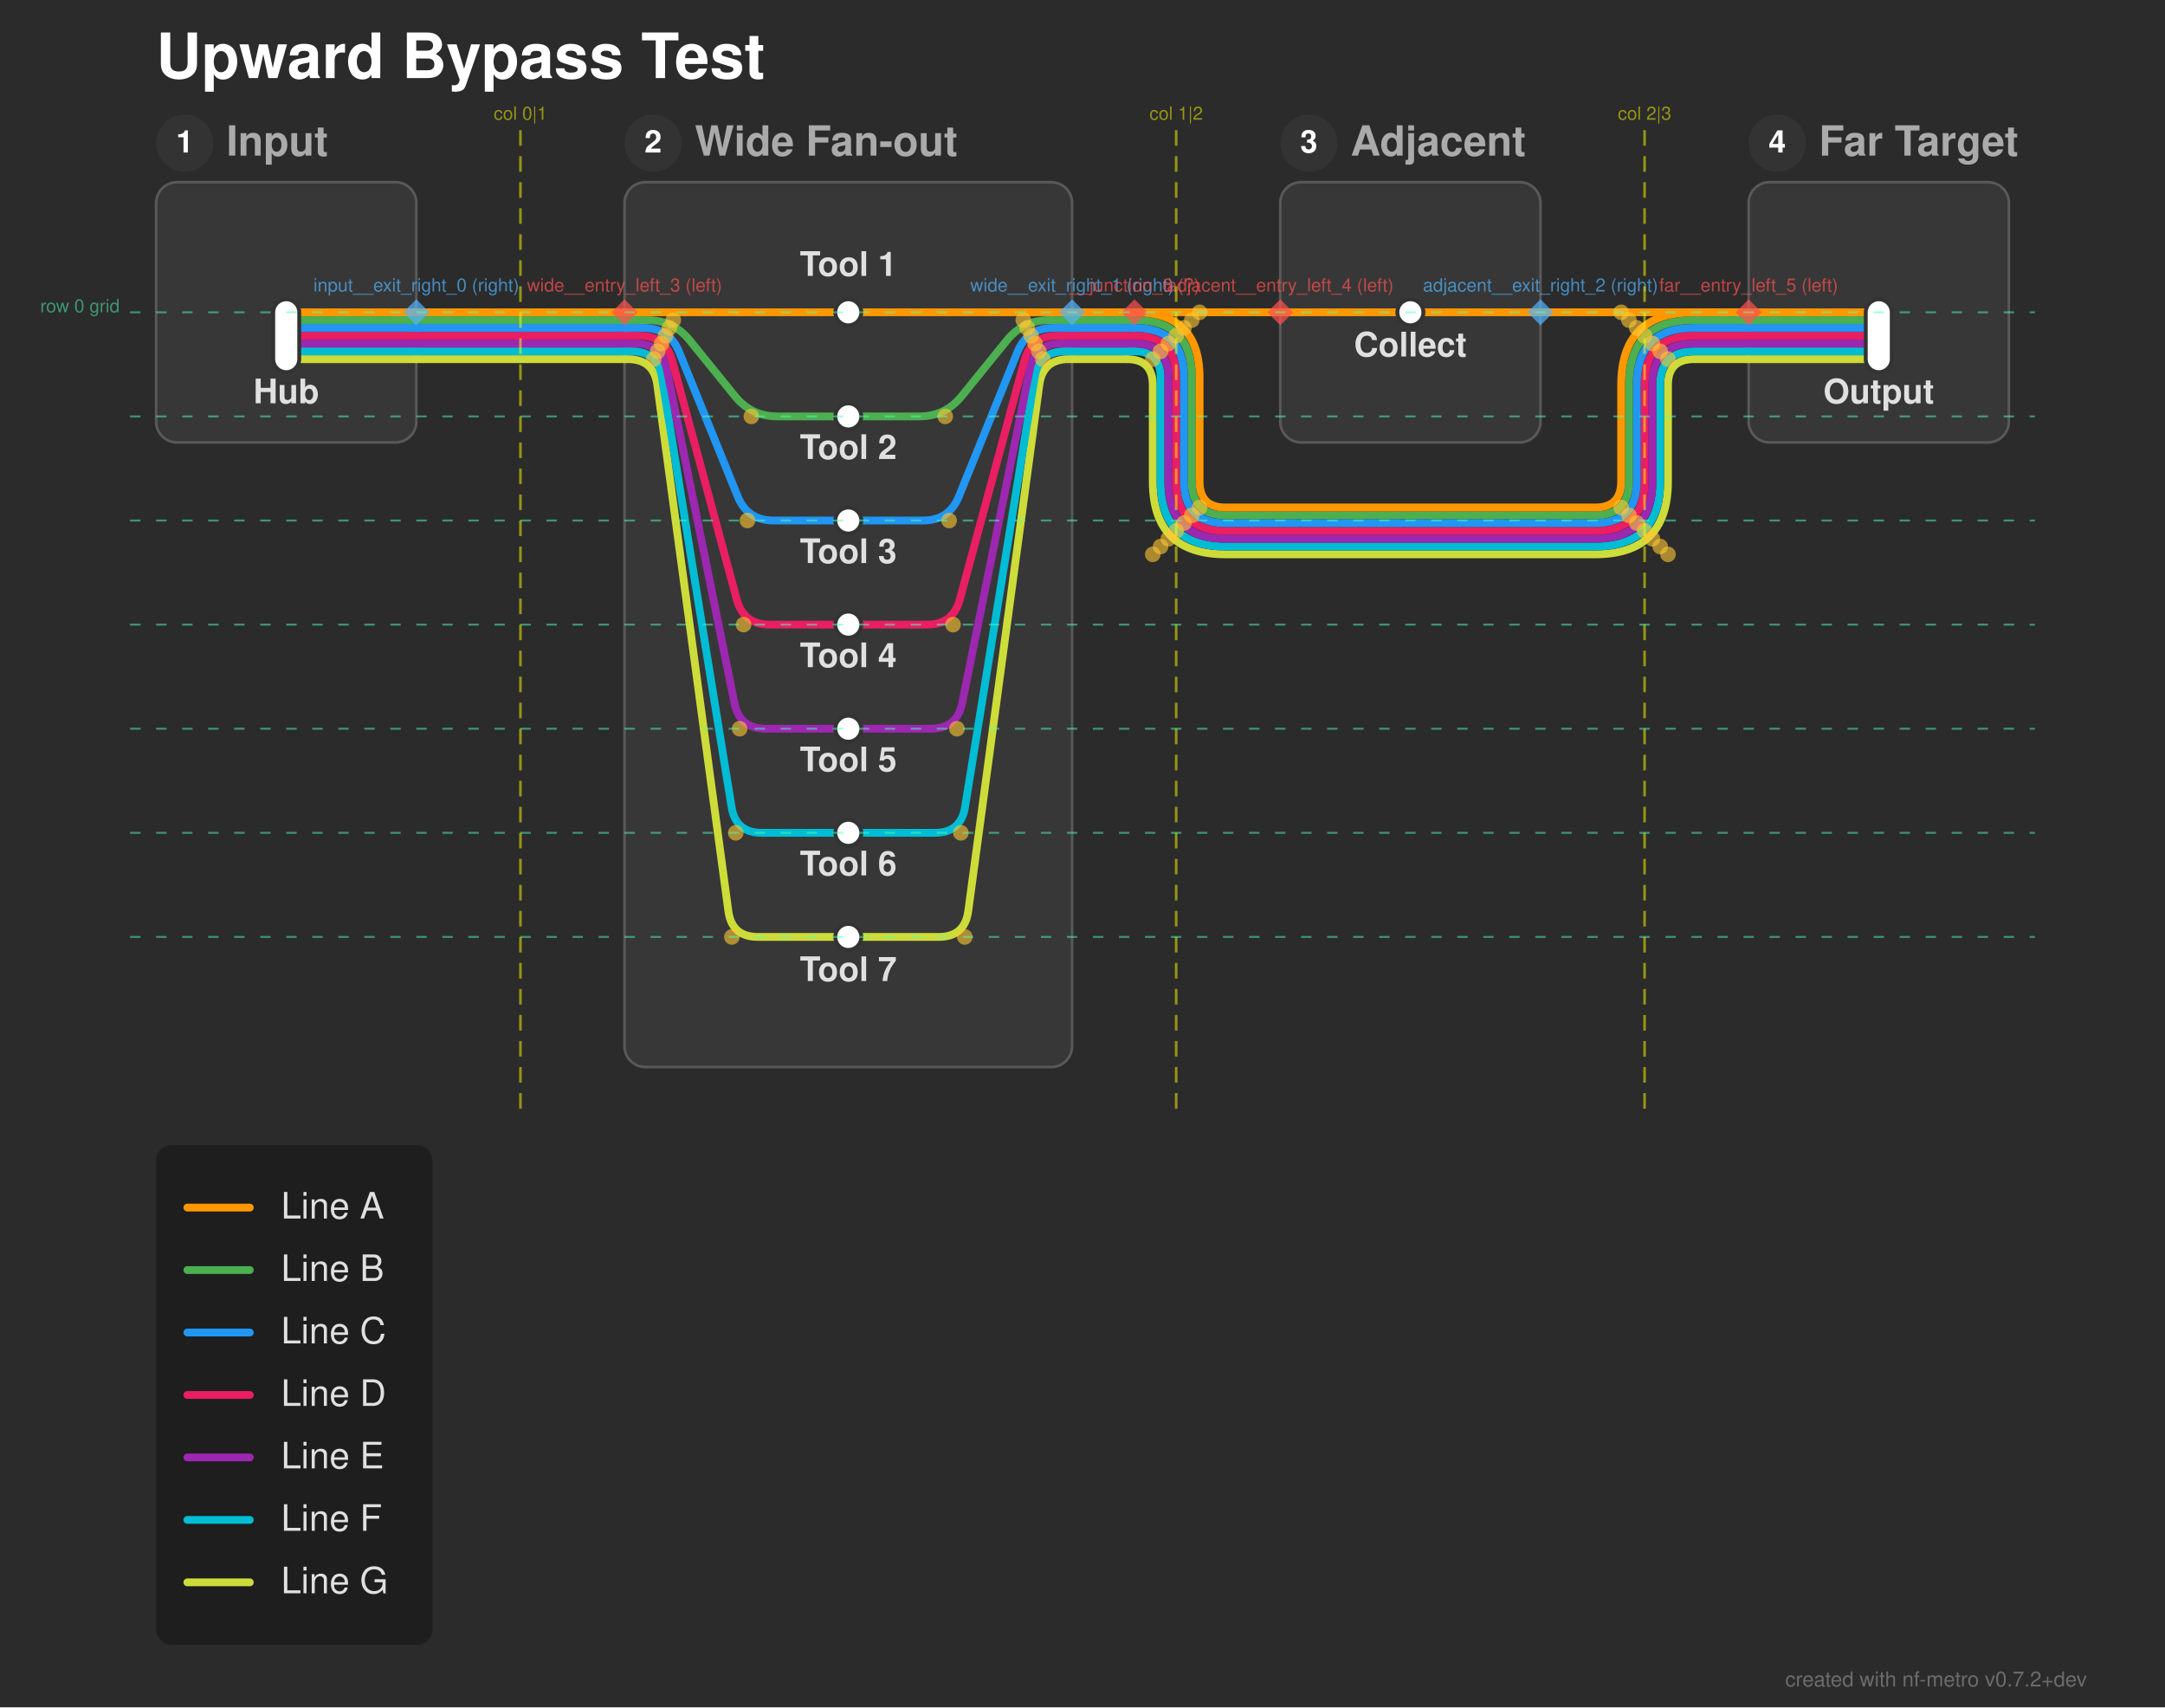
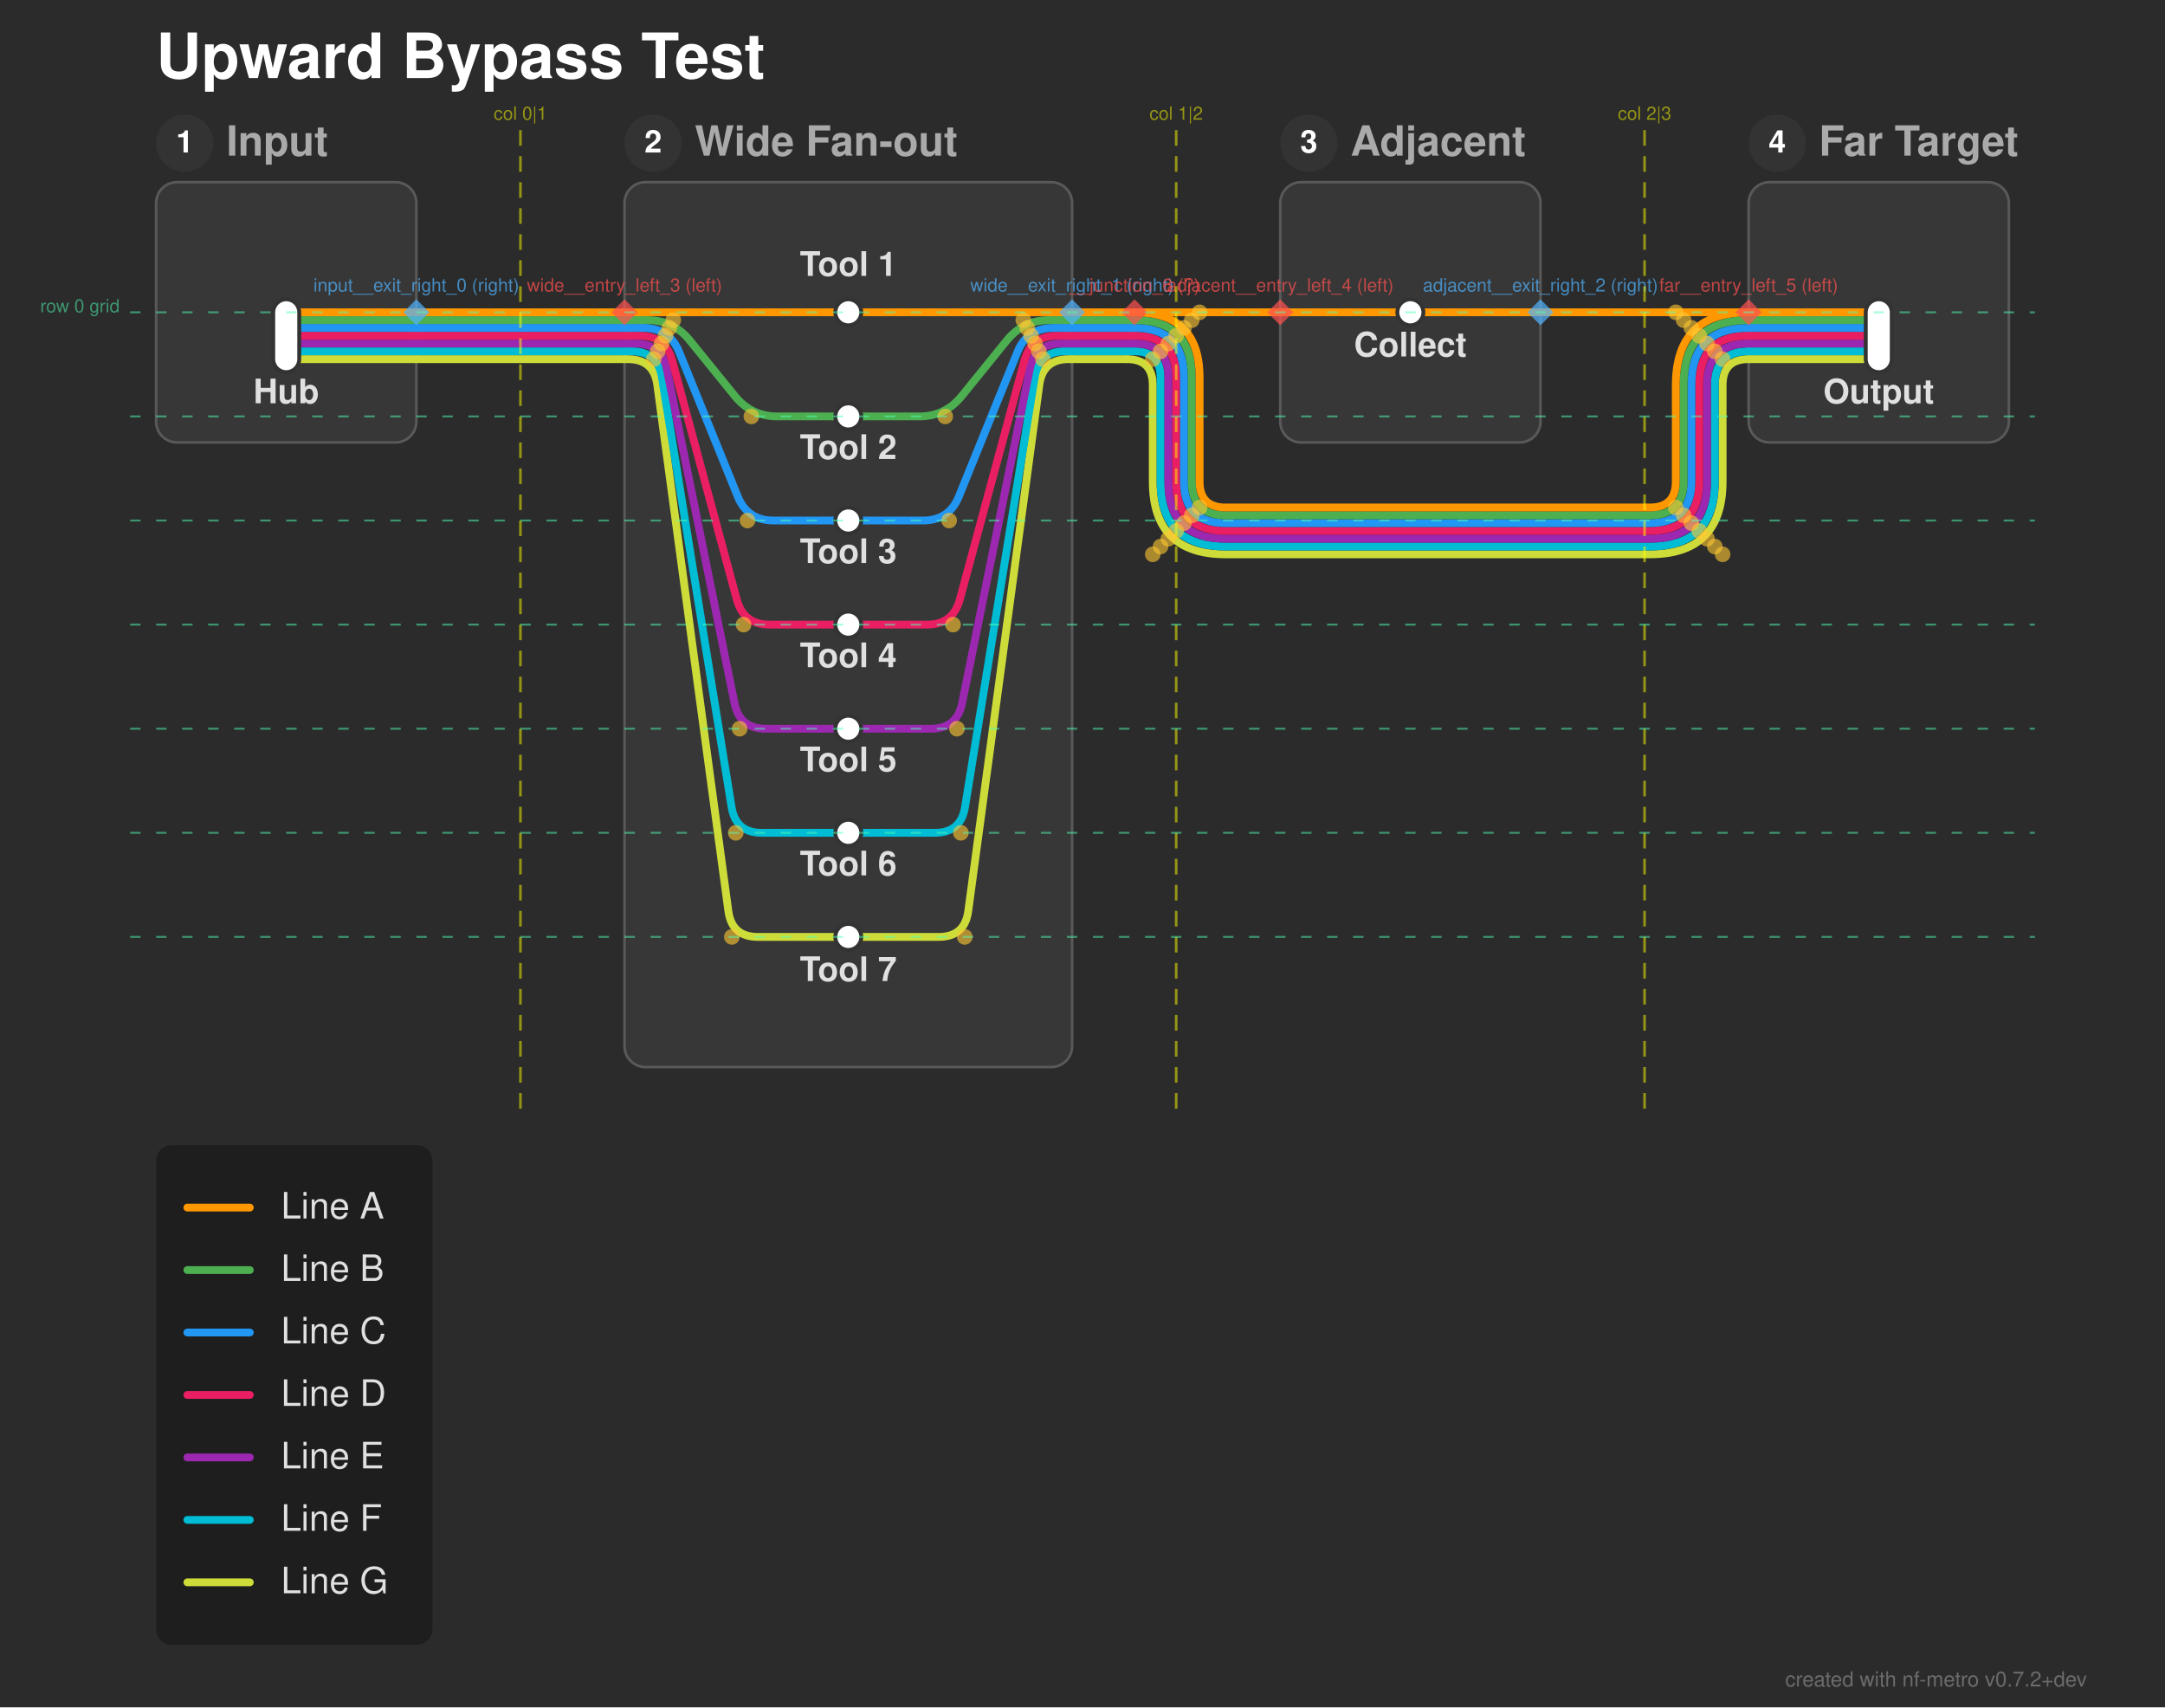
<svg xmlns="http://www.w3.org/2000/svg" width="832" height="656" viewBox="0 0 832 656">
  <defs>
</defs>
  <rect x="0" y="0" width="832" height="656" fill="#2b2b2b" />
  <text x="60.0" y="30.0" font-size="24.0" fill="#ffffff" font-family="'Helvetica Neue', Helvetica, Arial, sans-serif" font-weight="bold" class="nf-metro-title">Upward Bypass Test</text>
  <rect x="60.0" y="70.0" width="100.0" height="100.0" rx="8" ry="8" fill="#373737" stroke="#595959" stroke-width="1.0" class="nf-metro-section-box" data-section-id="input" data-section-lines="a,b,c,d,e,f,g" />
  <circle cx="71.0" cy="55.0" r="11" fill="#333333" class="nf-metro-section-num-circle" data-section-id="input" />
  <text x="71.0" y="55.0" font-size="12" fill="#ffffff" font-family="'Helvetica Neue', Helvetica, Arial, sans-serif" font-weight="bold" text-anchor="middle" dy="0.3em" data-section-id="input">1</text>
  <text x="87.0" y="55.0" font-size="16.0" fill="#aaaaaa" font-family="'Helvetica Neue', Helvetica, Arial, sans-serif" font-weight="bold" dy="0.3em" class="nf-metro-section-label" data-section-id="input">Input</text>
  <rect x="240.0" y="70.0" width="172.0" height="340.0" rx="8" ry="8" fill="#373737" stroke="#595959" stroke-width="1.0" class="nf-metro-section-box" data-section-id="wide" data-section-lines="a,b,c,d,e,f,g" />
  <circle cx="251.0" cy="55.0" r="11" fill="#333333" class="nf-metro-section-num-circle" data-section-id="wide" />
  <text x="251.0" y="55.0" font-size="12" fill="#ffffff" font-family="'Helvetica Neue', Helvetica, Arial, sans-serif" font-weight="bold" text-anchor="middle" dy="0.3em" data-section-id="wide">2</text>
  <text x="267.0" y="55.0" font-size="16.0" fill="#aaaaaa" font-family="'Helvetica Neue', Helvetica, Arial, sans-serif" font-weight="bold" dy="0.3em" class="nf-metro-section-label" data-section-id="wide">Wide Fan-out</text>
  <rect x="492.0" y="70.0" width="100.0" height="100.0" rx="8" ry="8" fill="#373737" stroke="#595959" stroke-width="1.0" class="nf-metro-section-box" data-section-id="adjacent" data-section-lines="a" />
  <circle cx="503.0" cy="55.0" r="11" fill="#333333" class="nf-metro-section-num-circle" data-section-id="adjacent" />
  <text x="503.0" y="55.0" font-size="12" fill="#ffffff" font-family="'Helvetica Neue', Helvetica, Arial, sans-serif" font-weight="bold" text-anchor="middle" dy="0.3em" data-section-id="adjacent">3</text>
  <text x="519.0" y="55.0" font-size="16.0" fill="#aaaaaa" font-family="'Helvetica Neue', Helvetica, Arial, sans-serif" font-weight="bold" dy="0.3em" class="nf-metro-section-label" data-section-id="adjacent">Adjacent</text>
  <rect x="672.0" y="70.0" width="100.0" height="100.0" rx="8" ry="8" fill="#373737" stroke="#595959" stroke-width="1.0" class="nf-metro-section-box" data-section-id="far" data-section-lines="a,b,c,d,e,f,g" />
  <circle cx="683.0" cy="55.0" r="11" fill="#333333" class="nf-metro-section-num-circle" data-section-id="far" />
  <text x="683.0" y="55.0" font-size="12" fill="#ffffff" font-family="'Helvetica Neue', Helvetica, Arial, sans-serif" font-weight="bold" text-anchor="middle" dy="0.3em" data-section-id="far">4</text>
  <text x="699.0" y="55.0" font-size="16.0" fill="#aaaaaa" font-family="'Helvetica Neue', Helvetica, Arial, sans-serif" font-weight="bold" dy="0.3em" class="nf-metro-section-label" data-section-id="far">Far Target</text>
  <path d="M110.0,138.0 L160.0,138.0" stroke="#CDDC39" stroke-width="3.0" stroke-linecap="round" class="metro-line-g" data-line-id="g" />
  <path d="M240.0,138.0 L241.25,138.0 Q251.25,138.0,252.589,147.91 L279.911,350.09 Q281.25,360.0,291.25,360.0 L326.0,360.0" stroke="#CDDC39" stroke-width="3.0" fill="none" stroke-linecap="round" stroke-linejoin="round" class="metro-line-g" data-line-id="g" />
  <path d="M326.0,360.0 L360.75,360.0 Q370.75,360.0,372.089,350.09 L399.411,147.91 Q400.75,138.0,410.75,138.0 L412.0,138.0" stroke="#CDDC39" stroke-width="3.0" fill="none" stroke-linecap="round" stroke-linejoin="round" class="metro-line-g" data-line-id="g" />
  <path d="M672.0,138.0 L722.0,138.0" stroke="#CDDC39" stroke-width="3.0" stroke-linecap="round" class="metro-line-g" data-line-id="g" />
  <path d="M160.0,138.0 L240.0,138.0" stroke="#CDDC39" stroke-width="3.0" stroke-linecap="round" class="metro-line-g" data-line-id="g" />
  <path d="M412.0,138.0 L433.0,138.0" stroke="#CDDC39" stroke-width="3.0" stroke-linecap="round" class="metro-line-g" data-line-id="g" />
-   <path d="M433.0,138.0 L433.0,138.0 Q443.0,138.0,443.0,148.0 L443.0,185.0 Q443.0,213.0,471.0,213.0 L613.0,213.0 Q641.0,213.0,641.0,185.0 L641.0,148.0 Q641.0,138.0,651.0,138.0 L672.0,138.0" stroke="#CDDC39" stroke-width="3.0" fill="none" stroke-linecap="round" stroke-linejoin="round" class="metro-line-g" data-line-id="g" />
+   <path d="M433.0,138.0 L433.0,138.0 Q443.0,138.0,443.0,148.0 L443.0,185.0 Q443.0,213.0,471.0,213.0 L634.0,213.0 Q662.0,213.0,662.0,185.0 L662.0,148.0 Q662.0,138.0,672.0,138.0 L672.0,138.0" stroke="#CDDC39" stroke-width="3.0" fill="none" stroke-linecap="round" stroke-linejoin="round" class="metro-line-g" data-line-id="g" />
  <path d="M110.0,135.0 L160.0,135.0" stroke="#00BCD4" stroke-width="3.0" stroke-linecap="round" class="metro-line-f" data-line-id="f" />
  <path d="M240.0,135.0 L242.75,135.0 Q252.75,135.0,254.351,144.871 L281.149,310.129 Q282.75,320.0,292.75,320.0 L326.0,320.0" stroke="#00BCD4" stroke-width="3.0" fill="none" stroke-linecap="round" stroke-linejoin="round" class="metro-line-f" data-line-id="f" />
  <path d="M326.0,320.0 L359.25,320.0 Q369.25,320.0,370.851,310.129 L397.649,144.871 Q399.25,135.0,409.25,135.0 L412.0,135.0" stroke="#00BCD4" stroke-width="3.0" fill="none" stroke-linecap="round" stroke-linejoin="round" class="metro-line-f" data-line-id="f" />
  <path d="M672.0,135.0 L722.0,135.0" stroke="#00BCD4" stroke-width="3.0" stroke-linecap="round" class="metro-line-f" data-line-id="f" />
  <path d="M160.0,135.0 L240.0,135.0" stroke="#00BCD4" stroke-width="3.0" stroke-linecap="round" class="metro-line-f" data-line-id="f" />
  <path d="M412.0,135.0 L436.0,135.0" stroke="#00BCD4" stroke-width="3.0" stroke-linecap="round" class="metro-line-f" data-line-id="f" />
-   <path d="M436.0,135.0 L436.0,135.0 Q446.0,135.0,446.0,145.0 L446.0,185.0 Q446.0,210.0,471.0,210.0 L613.0,210.0 Q638.0,210.0,638.0,185.0 L638.0,148.0 Q638.0,135.0,651.0,135.0 L672.0,135.0" stroke="#00BCD4" stroke-width="3.0" fill="none" stroke-linecap="round" stroke-linejoin="round" class="metro-line-f" data-line-id="f" />
+   <path d="M436.0,135.0 L436.0,135.0 Q446.0,135.0,446.0,145.0 L446.0,185.0 Q446.0,210.0,471.0,210.0 L634.0,210.0 Q659.0,210.0,659.0,185.0 L659.0,148.0 Q659.0,135.0,672.0,135.0 L672.0,135.0" stroke="#00BCD4" stroke-width="3.0" fill="none" stroke-linecap="round" stroke-linejoin="round" class="metro-line-f" data-line-id="f" />
  <path d="M110.0,132.0 L160.0,132.0" stroke="#9C27B0" stroke-width="3.0" stroke-linecap="round" class="metro-line-e" data-line-id="e" />
  <path d="M240.0,132.0 L244.25,132.0 Q254.25,132.0,256.237,141.801 L282.263,270.199 Q284.25,280.0,294.25,280.0 L326.0,280.0" stroke="#9C27B0" stroke-width="3.0" fill="none" stroke-linecap="round" stroke-linejoin="round" class="metro-line-e" data-line-id="e" />
  <path d="M326.0,280.0 L357.75,280.0 Q367.75,280.0,369.737,270.199 L395.763,141.801 Q397.75,132.0,407.75,132.0 L412.0,132.0" stroke="#9C27B0" stroke-width="3.0" fill="none" stroke-linecap="round" stroke-linejoin="round" class="metro-line-e" data-line-id="e" />
  <path d="M672.0,132.0 L722.0,132.0" stroke="#9C27B0" stroke-width="3.0" stroke-linecap="round" class="metro-line-e" data-line-id="e" />
  <path d="M160.0,132.0 L240.0,132.0" stroke="#9C27B0" stroke-width="3.0" stroke-linecap="round" class="metro-line-e" data-line-id="e" />
  <path d="M412.0,132.0 L436.0,132.0" stroke="#9C27B0" stroke-width="3.0" stroke-linecap="round" class="metro-line-e" data-line-id="e" />
-   <path d="M436.0,132.0 L436.0,132.0 Q449.0,132.0,449.0,145.0 L449.0,185.0 Q449.0,207.0,471.0,207.0 L613.0,207.0 Q635.0,207.0,635.0,185.0 L635.0,148.0 Q635.0,132.0,651.0,132.0 L672.0,132.0" stroke="#9C27B0" stroke-width="3.0" fill="none" stroke-linecap="round" stroke-linejoin="round" class="metro-line-e" data-line-id="e" />
+   <path d="M436.0,132.0 L436.0,132.0 Q449.0,132.0,449.0,145.0 L449.0,185.0 Q449.0,207.0,471.0,207.0 L634.0,207.0 Q656.0,207.0,656.0,185.0 L656.0,148.0 Q656.0,132.0,672.0,132.0 L672.0,132.0" stroke="#9C27B0" stroke-width="3.0" fill="none" stroke-linecap="round" stroke-linejoin="round" class="metro-line-e" data-line-id="e" />
  <path d="M110.0,129.0 L160.0,129.0" stroke="#E91E63" stroke-width="3.0" stroke-linecap="round" class="metro-line-d" data-line-id="d" />
  <path d="M240.0,129.0 L245.75,129.0 Q255.75,129.0,258.359,138.654 L283.141,230.346 Q285.75,240.0,295.75,240.0 L326.0,240.0" stroke="#E91E63" stroke-width="3.0" fill="none" stroke-linecap="round" stroke-linejoin="round" class="metro-line-d" data-line-id="d" />
  <path d="M326.0,240.0 L356.25,240.0 Q366.25,240.0,368.859,230.346 L393.641,138.654 Q396.25,129.0,406.25,129.0 L412.0,129.0" stroke="#E91E63" stroke-width="3.0" fill="none" stroke-linecap="round" stroke-linejoin="round" class="metro-line-d" data-line-id="d" />
  <path d="M672.0,129.0 L722.0,129.0" stroke="#E91E63" stroke-width="3.0" stroke-linecap="round" class="metro-line-d" data-line-id="d" />
  <path d="M160.0,129.0 L240.0,129.0" stroke="#E91E63" stroke-width="3.0" stroke-linecap="round" class="metro-line-d" data-line-id="d" />
  <path d="M412.0,129.0 L436.0,129.0" stroke="#E91E63" stroke-width="3.0" stroke-linecap="round" class="metro-line-d" data-line-id="d" />
-   <path d="M436.0,129.0 L436.0,129.0 Q452.0,129.0,452.0,145.0 L452.0,185.0 Q452.0,204.0,471.0,204.0 L613.0,204.0 Q632.0,204.0,632.0,185.0 L632.0,148.0 Q632.0,129.0,651.0,129.0 L672.0,129.0" stroke="#E91E63" stroke-width="3.0" fill="none" stroke-linecap="round" stroke-linejoin="round" class="metro-line-d" data-line-id="d" />
+   <path d="M436.0,129.0 L436.0,129.0 Q452.0,129.0,452.0,145.0 L452.0,185.0 Q452.0,204.0,471.0,204.0 L634.0,204.0 Q653.0,204.0,653.0,185.0 L653.0,148.0 Q653.0,129.0,672.0,129.0 L672.0,129.0" stroke="#E91E63" stroke-width="3.0" fill="none" stroke-linecap="round" stroke-linejoin="round" class="metro-line-d" data-line-id="d" />
  <path d="M110.0,126.0 L160.0,126.0" stroke="#2196F3" stroke-width="3.0" stroke-linecap="round" class="metro-line-c" data-line-id="c" />
  <path d="M240.0,126.0 L247.25,126.0 Q257.25,126.0,261.007,135.267 L283.493,190.733 Q287.25,200.0,297.25,200.0 L326.0,200.0" stroke="#2196F3" stroke-width="3.0" fill="none" stroke-linecap="round" stroke-linejoin="round" class="metro-line-c" data-line-id="c" />
  <path d="M326.0,200.0 L354.75,200.0 Q364.75,200.0,368.507,190.733 L390.993,135.267 Q394.75,126.0,404.75,126.0 L412.0,126.0" stroke="#2196F3" stroke-width="3.0" fill="none" stroke-linecap="round" stroke-linejoin="round" class="metro-line-c" data-line-id="c" />
  <path d="M672.0,126.0 L722.0,126.0" stroke="#2196F3" stroke-width="3.0" stroke-linecap="round" class="metro-line-c" data-line-id="c" />
  <path d="M160.0,126.0 L240.0,126.0" stroke="#2196F3" stroke-width="3.0" stroke-linecap="round" class="metro-line-c" data-line-id="c" />
  <path d="M412.0,126.0 L436.0,126.0" stroke="#2196F3" stroke-width="3.0" stroke-linecap="round" class="metro-line-c" data-line-id="c" />
-   <path d="M436.0,126.0 L436.0,126.0 Q455.0,126.0,455.0,145.0 L455.0,185.0 Q455.0,201.0,471.0,201.0 L613.0,201.0 Q629.0,201.0,629.0,185.0 L629.0,148.0 Q629.0,126.0,651.0,126.0 L672.0,126.0" stroke="#2196F3" stroke-width="3.0" fill="none" stroke-linecap="round" stroke-linejoin="round" class="metro-line-c" data-line-id="c" />
+   <path d="M436.0,126.0 L436.0,126.0 Q455.0,126.0,455.0,145.0 L455.0,185.0 Q455.0,201.0,471.0,201.0 L634.0,201.0 Q650.0,201.0,650.0,185.0 L650.0,148.0 Q650.0,126.0,672.0,126.0 L672.0,126.0" stroke="#2196F3" stroke-width="3.0" fill="none" stroke-linecap="round" stroke-linejoin="round" class="metro-line-c" data-line-id="c" />
  <path d="M110.0,123.0 L160.0,123.0" stroke="#4CAF50" stroke-width="3.0" stroke-linecap="round" class="metro-line-b" data-line-id="b" />
  <path d="M240.0,123.0 L248.75,123.0 Q258.75,123.0,265.048,130.768 L282.452,152.232 Q288.75,160.0,298.75,160.0 L326.0,160.0" stroke="#4CAF50" stroke-width="3.0" fill="none" stroke-linecap="round" stroke-linejoin="round" class="metro-line-b" data-line-id="b" />
  <path d="M326.0,160.0 L353.25,160.0 Q363.25,160.0,369.548,152.232 L386.952,130.768 Q393.25,123.0,403.25,123.0 L412.0,123.0" stroke="#4CAF50" stroke-width="3.0" fill="none" stroke-linecap="round" stroke-linejoin="round" class="metro-line-b" data-line-id="b" />
  <path d="M672.0,123.0 L722.0,123.0" stroke="#4CAF50" stroke-width="3.0" stroke-linecap="round" class="metro-line-b" data-line-id="b" />
  <path d="M160.0,123.0 L240.0,123.0" stroke="#4CAF50" stroke-width="3.0" stroke-linecap="round" class="metro-line-b" data-line-id="b" />
  <path d="M412.0,123.0 L436.0,123.0" stroke="#4CAF50" stroke-width="3.0" stroke-linecap="round" class="metro-line-b" data-line-id="b" />
-   <path d="M436.0,123.0 L436.0,123.0 Q458.0,123.0,458.0,145.0 L458.0,185.0 Q458.0,198.0,471.0,198.0 L613.0,198.0 Q626.0,198.0,626.0,185.0 L626.0,148.0 Q626.0,123.0,651.0,123.0 L672.0,123.0" stroke="#4CAF50" stroke-width="3.0" fill="none" stroke-linecap="round" stroke-linejoin="round" class="metro-line-b" data-line-id="b" />
+   <path d="M436.0,123.0 L436.0,123.0 Q458.0,123.0,458.0,145.0 L458.0,185.0 Q458.0,198.0,471.0,198.0 L634.0,198.0 Q647.0,198.0,647.0,185.0 L647.0,148.0 Q647.0,123.0,672.0,123.0 L672.0,123.0" stroke="#4CAF50" stroke-width="3.0" fill="none" stroke-linecap="round" stroke-linejoin="round" class="metro-line-b" data-line-id="b" />
  <path d="M110.0,120.0 L160.0,120.0" stroke="#FF9800" stroke-width="3.0" stroke-linecap="round" class="metro-line-a" data-line-id="a" />
  <path d="M240.0,120.0 L326.0,120.0" stroke="#FF9800" stroke-width="3.0" stroke-linecap="round" class="metro-line-a" data-line-id="a" />
  <path d="M326.0,120.0 L412.0,120.0" stroke="#FF9800" stroke-width="3.0" stroke-linecap="round" class="metro-line-a" data-line-id="a" />
  <path d="M492.0,120.0 L542.0,120.0" stroke="#FF9800" stroke-width="3.0" stroke-linecap="round" class="metro-line-a" data-line-id="a" />
  <path d="M672.0,120.0 L722.0,120.0" stroke="#FF9800" stroke-width="3.0" stroke-linecap="round" class="metro-line-a" data-line-id="a" />
  <path d="M542.0,120.0 L592.0,120.0" stroke="#FF9800" stroke-width="3.0" stroke-linecap="round" class="metro-line-a" data-line-id="a" />
  <path d="M160.0,120.0 L240.0,120.0" stroke="#FF9800" stroke-width="3.0" stroke-linecap="round" class="metro-line-a" data-line-id="a" />
  <path d="M412.0,120.0 L436.0,120.0" stroke="#FF9800" stroke-width="3.0" stroke-linecap="round" class="metro-line-a" data-line-id="a" />
  <path d="M436.0,120.0 L492.0,120.0" stroke="#FF9800" stroke-width="3.0" stroke-linecap="round" class="metro-line-a" data-line-id="a" />
-   <path d="M436.0,120.0 L436.0,120.0 Q461.0,120.0,461.0,145.0 L461.0,185.0 Q461.0,195.0,471.0,195.0 L613.0,195.0 Q623.0,195.0,623.0,185.0 L623.0,148.0 Q623.0,120.0,651.0,120.0 L672.0,120.0" stroke="#FF9800" stroke-width="3.0" fill="none" stroke-linecap="round" stroke-linejoin="round" class="metro-line-a" data-line-id="a" />
+   <path d="M436.0,120.0 L436.0,120.0 Q461.0,120.0,461.0,145.0 L461.0,185.0 Q461.0,195.0,471.0,195.0 L634.0,195.0 Q644.0,195.0,644.0,185.0 L644.0,148.0 Q644.0,120.0,672.0,120.0 L672.0,120.0" stroke="#FF9800" stroke-width="3.0" fill="none" stroke-linecap="round" stroke-linejoin="round" class="metro-line-a" data-line-id="a" />
  <path d="M592.0,120.0 L672.0,120.0" stroke="#FF9800" stroke-width="3.0" stroke-linecap="round" class="metro-line-a" data-line-id="a" />
  <rect x="105.0" y="115.0" width="10.0" height="28.0" rx="5.0" ry="5.0" fill="#ffffff" stroke="#333333" stroke-width="1.5" class="nf-metro-station" data-station-id="hub" data-station-lines="a,b,c,d,e,f,g" data-station-label="Hub" data-section-id="input" data-section-name="Input" />
  <rect x="321.0" y="115.0" width="10.0" height="10.0" rx="5.0" ry="5.0" fill="#ffffff" stroke="#333333" stroke-width="1.5" class="nf-metro-station" data-station-id="w1" data-station-lines="a" data-station-label="Tool 1" data-section-id="wide" data-section-name="Wide Fan-out" />
  <rect x="321.0" y="155.0" width="10.0" height="10.0" rx="5.0" ry="5.0" fill="#ffffff" stroke="#333333" stroke-width="1.5" class="nf-metro-station" data-station-id="w2" data-station-lines="b" data-station-label="Tool 2" data-section-id="wide" data-section-name="Wide Fan-out" />
  <rect x="321.0" y="195.0" width="10.0" height="10.0" rx="5.0" ry="5.0" fill="#ffffff" stroke="#333333" stroke-width="1.5" class="nf-metro-station" data-station-id="w3" data-station-lines="c" data-station-label="Tool 3" data-section-id="wide" data-section-name="Wide Fan-out" />
  <rect x="321.0" y="235.0" width="10.0" height="10.0" rx="5.0" ry="5.0" fill="#ffffff" stroke="#333333" stroke-width="1.5" class="nf-metro-station" data-station-id="w4" data-station-lines="d" data-station-label="Tool 4" data-section-id="wide" data-section-name="Wide Fan-out" />
  <rect x="321.0" y="275.0" width="10.0" height="10.0" rx="5.0" ry="5.0" fill="#ffffff" stroke="#333333" stroke-width="1.5" class="nf-metro-station" data-station-id="w5" data-station-lines="e" data-station-label="Tool 5" data-section-id="wide" data-section-name="Wide Fan-out" />
  <rect x="321.0" y="315.0" width="10.0" height="10.0" rx="5.0" ry="5.0" fill="#ffffff" stroke="#333333" stroke-width="1.5" class="nf-metro-station" data-station-id="w6" data-station-lines="f" data-station-label="Tool 6" data-section-id="wide" data-section-name="Wide Fan-out" />
  <rect x="321.0" y="355.0" width="10.0" height="10.0" rx="5.0" ry="5.0" fill="#ffffff" stroke="#333333" stroke-width="1.5" class="nf-metro-station" data-station-id="w7" data-station-lines="g" data-station-label="Tool 7" data-section-id="wide" data-section-name="Wide Fan-out" />
  <rect x="537.0" y="115.0" width="10.0" height="10.0" rx="5.0" ry="5.0" fill="#ffffff" stroke="#333333" stroke-width="1.5" class="nf-metro-station" data-station-id="adj" data-station-lines="a" data-station-label="Collect" data-section-id="adjacent" data-section-name="Adjacent" />
  <rect x="717.0" y="115.0" width="10.0" height="28.0" rx="5.0" ry="5.0" fill="#ffffff" stroke="#333333" stroke-width="1.5" class="nf-metro-station" data-station-id="out" data-station-lines="a,b,c,d,e,f,g" data-station-label="Output" data-section-id="far" data-section-name="Far Target" />
  <text x="110.0" y="149.0" font-size="13.0" fill="#e0e0e0" font-family="'Helvetica Neue', Helvetica, Arial, sans-serif" font-weight="bold" text-anchor="middle" dominant-baseline="hanging" data-station-id="hub" class="nf-metro-station-label">Hub</text>
  <text x="326.0" y="106.0" font-size="13.0" fill="#e0e0e0" font-family="'Helvetica Neue', Helvetica, Arial, sans-serif" font-weight="bold" text-anchor="middle" dominant-baseline="auto" data-station-id="w1" class="nf-metro-station-label">Tool 1</text>
  <text x="542.0" y="131.0" font-size="13.0" fill="#e0e0e0" font-family="'Helvetica Neue', Helvetica, Arial, sans-serif" font-weight="bold" text-anchor="middle" dominant-baseline="hanging" data-station-id="adj" class="nf-metro-station-label">Collect</text>
  <text x="722.0" y="149.0" font-size="13.0" fill="#e0e0e0" font-family="'Helvetica Neue', Helvetica, Arial, sans-serif" font-weight="bold" text-anchor="middle" dominant-baseline="hanging" data-station-id="out" class="nf-metro-station-label">Output</text>
  <text x="326.0" y="170.4" font-size="13.0" fill="#e0e0e0" font-family="'Helvetica Neue', Helvetica, Arial, sans-serif" font-weight="bold" text-anchor="middle" dominant-baseline="hanging" data-station-id="w2" class="nf-metro-station-label">Tool 2</text>
  <text x="326.0" y="210.4" font-size="13.0" fill="#e0e0e0" font-family="'Helvetica Neue', Helvetica, Arial, sans-serif" font-weight="bold" text-anchor="middle" dominant-baseline="hanging" data-station-id="w3" class="nf-metro-station-label">Tool 3</text>
  <text x="326.0" y="250.4" font-size="13.0" fill="#e0e0e0" font-family="'Helvetica Neue', Helvetica, Arial, sans-serif" font-weight="bold" text-anchor="middle" dominant-baseline="hanging" data-station-id="w4" class="nf-metro-station-label">Tool 4</text>
  <text x="326.0" y="290.4" font-size="13.0" fill="#e0e0e0" font-family="'Helvetica Neue', Helvetica, Arial, sans-serif" font-weight="bold" text-anchor="middle" dominant-baseline="hanging" data-station-id="w5" class="nf-metro-station-label">Tool 5</text>
  <text x="326.0" y="330.4" font-size="13.0" fill="#e0e0e0" font-family="'Helvetica Neue', Helvetica, Arial, sans-serif" font-weight="bold" text-anchor="middle" dominant-baseline="hanging" data-station-id="w6" class="nf-metro-station-label">Tool 6</text>
  <text x="326.0" y="371.0" font-size="13.0" fill="#e0e0e0" font-family="'Helvetica Neue', Helvetica, Arial, sans-serif" font-weight="bold" text-anchor="middle" dominant-baseline="hanging" data-station-id="w7" class="nf-metro-station-label">Tool 7</text>
  <circle cx="258.75" cy="123.0" r="3.0" fill="rgba(255, 200, 50, 0.6)" />
  <circle cx="288.75" cy="160.0" r="3.0" fill="rgba(255, 200, 50, 0.6)" />
  <circle cx="257.25" cy="126.0" r="3.0" fill="rgba(255, 200, 50, 0.6)" />
  <circle cx="287.25" cy="200.0" r="3.0" fill="rgba(255, 200, 50, 0.6)" />
  <circle cx="255.75" cy="129.0" r="3.0" fill="rgba(255, 200, 50, 0.6)" />
  <circle cx="285.75" cy="240.0" r="3.0" fill="rgba(255, 200, 50, 0.6)" />
  <circle cx="254.25" cy="132.0" r="3.0" fill="rgba(255, 200, 50, 0.6)" />
  <circle cx="284.25" cy="280.0" r="3.0" fill="rgba(255, 200, 50, 0.6)" />
  <circle cx="252.75" cy="135.0" r="3.0" fill="rgba(255, 200, 50, 0.6)" />
  <circle cx="282.75" cy="320.0" r="3.0" fill="rgba(255, 200, 50, 0.6)" />
  <circle cx="251.25" cy="138.0" r="3.0" fill="rgba(255, 200, 50, 0.6)" />
  <circle cx="281.25" cy="360.0" r="3.0" fill="rgba(255, 200, 50, 0.6)" />
  <circle cx="363.25" cy="160.0" r="3.0" fill="rgba(255, 200, 50, 0.6)" />
  <circle cx="393.25" cy="123.0" r="3.0" fill="rgba(255, 200, 50, 0.6)" />
  <circle cx="364.75" cy="200.0" r="3.0" fill="rgba(255, 200, 50, 0.6)" />
  <circle cx="394.75" cy="126.0" r="3.0" fill="rgba(255, 200, 50, 0.6)" />
  <circle cx="366.25" cy="240.0" r="3.0" fill="rgba(255, 200, 50, 0.6)" />
  <circle cx="396.25" cy="129.0" r="3.0" fill="rgba(255, 200, 50, 0.6)" />
  <circle cx="367.75" cy="280.0" r="3.0" fill="rgba(255, 200, 50, 0.6)" />
  <circle cx="397.75" cy="132.0" r="3.0" fill="rgba(255, 200, 50, 0.6)" />
  <circle cx="369.25" cy="320.0" r="3.0" fill="rgba(255, 200, 50, 0.6)" />
  <circle cx="399.25" cy="135.0" r="3.0" fill="rgba(255, 200, 50, 0.6)" />
  <circle cx="370.75" cy="360.0" r="3.0" fill="rgba(255, 200, 50, 0.6)" />
  <circle cx="400.75" cy="138.0" r="3.0" fill="rgba(255, 200, 50, 0.6)" />
  <circle cx="461.0" cy="120.0" r="3.0" fill="rgba(255, 200, 50, 0.6)" />
  <circle cx="461.0" cy="195.0" r="3.0" fill="rgba(255, 200, 50, 0.6)" />
-   <circle cx="623.0" cy="195.0" r="3.0" fill="rgba(255, 200, 50, 0.6)" />
-   <circle cx="623.0" cy="120.0" r="3.0" fill="rgba(255, 200, 50, 0.6)" />
+   <circle cx="644.0" cy="195.0" r="3.0" fill="rgba(255, 200, 50, 0.6)" />
+   <circle cx="644.0" cy="120.0" r="3.0" fill="rgba(255, 200, 50, 0.6)" />
  <circle cx="458.0" cy="123.0" r="3.0" fill="rgba(255, 200, 50, 0.6)" />
  <circle cx="458.0" cy="198.0" r="3.0" fill="rgba(255, 200, 50, 0.6)" />
-   <circle cx="626.0" cy="198.0" r="3.0" fill="rgba(255, 200, 50, 0.6)" />
-   <circle cx="626.0" cy="123.0" r="3.0" fill="rgba(255, 200, 50, 0.6)" />
+   <circle cx="647.0" cy="198.0" r="3.0" fill="rgba(255, 200, 50, 0.6)" />
+   <circle cx="647.0" cy="123.0" r="3.0" fill="rgba(255, 200, 50, 0.6)" />
  <circle cx="455.0" cy="126.0" r="3.0" fill="rgba(255, 200, 50, 0.6)" />
  <circle cx="455.0" cy="201.0" r="3.0" fill="rgba(255, 200, 50, 0.6)" />
-   <circle cx="629.0" cy="201.0" r="3.0" fill="rgba(255, 200, 50, 0.6)" />
-   <circle cx="629.0" cy="126.0" r="3.0" fill="rgba(255, 200, 50, 0.6)" />
+   <circle cx="650.0" cy="201.0" r="3.0" fill="rgba(255, 200, 50, 0.6)" />
+   <circle cx="650.0" cy="126.0" r="3.0" fill="rgba(255, 200, 50, 0.6)" />
  <circle cx="452.0" cy="129.0" r="3.0" fill="rgba(255, 200, 50, 0.6)" />
  <circle cx="452.0" cy="204.0" r="3.0" fill="rgba(255, 200, 50, 0.6)" />
-   <circle cx="632.0" cy="204.0" r="3.0" fill="rgba(255, 200, 50, 0.6)" />
-   <circle cx="632.0" cy="129.0" r="3.0" fill="rgba(255, 200, 50, 0.6)" />
+   <circle cx="653.0" cy="204.0" r="3.0" fill="rgba(255, 200, 50, 0.6)" />
+   <circle cx="653.0" cy="129.0" r="3.0" fill="rgba(255, 200, 50, 0.6)" />
  <circle cx="449.0" cy="132.0" r="3.0" fill="rgba(255, 200, 50, 0.6)" />
  <circle cx="449.0" cy="207.0" r="3.0" fill="rgba(255, 200, 50, 0.6)" />
-   <circle cx="635.0" cy="207.0" r="3.0" fill="rgba(255, 200, 50, 0.6)" />
-   <circle cx="635.0" cy="132.0" r="3.0" fill="rgba(255, 200, 50, 0.6)" />
+   <circle cx="656.0" cy="207.0" r="3.0" fill="rgba(255, 200, 50, 0.6)" />
+   <circle cx="656.0" cy="132.0" r="3.0" fill="rgba(255, 200, 50, 0.6)" />
  <circle cx="446.0" cy="135.0" r="3.0" fill="rgba(255, 200, 50, 0.6)" />
  <circle cx="446.0" cy="210.0" r="3.0" fill="rgba(255, 200, 50, 0.6)" />
-   <circle cx="638.0" cy="210.0" r="3.0" fill="rgba(255, 200, 50, 0.6)" />
-   <circle cx="638.0" cy="135.0" r="3.0" fill="rgba(255, 200, 50, 0.6)" />
+   <circle cx="659.0" cy="210.0" r="3.0" fill="rgba(255, 200, 50, 0.6)" />
+   <circle cx="659.0" cy="135.0" r="3.0" fill="rgba(255, 200, 50, 0.6)" />
  <circle cx="443.0" cy="138.0" r="3.0" fill="rgba(255, 200, 50, 0.6)" />
  <circle cx="443.0" cy="213.0" r="3.0" fill="rgba(255, 200, 50, 0.6)" />
-   <circle cx="641.0" cy="213.0" r="3.0" fill="rgba(255, 200, 50, 0.6)" />
-   <circle cx="641.0" cy="138.0" r="3.0" fill="rgba(255, 200, 50, 0.6)" />
+   <circle cx="662.0" cy="213.0" r="3.0" fill="rgba(255, 200, 50, 0.6)" />
+   <circle cx="662.0" cy="138.0" r="3.0" fill="rgba(255, 200, 50, 0.6)" />
  <path d="M160.0,115.0 L165.0,120.0 L160.0,125.0 L155.0,120.0 Z" fill="rgba(80, 180, 255, 0.7)" stroke="none" />
  <text x="160.0" y="112.0" font-size="7" fill="rgba(80, 180, 255, 0.7)" font-family="'Helvetica Neue', Helvetica, Arial, sans-serif" text-anchor="middle" dominant-baseline="auto">input__exit_right_0 (right)</text>
  <path d="M412.0,115.0 L417.0,120.0 L412.0,125.0 L407.0,120.0 Z" fill="rgba(80, 180, 255, 0.7)" stroke="none" />
  <text x="412.0" y="112.0" font-size="7" fill="rgba(80, 180, 255, 0.7)" font-family="'Helvetica Neue', Helvetica, Arial, sans-serif" text-anchor="middle" dominant-baseline="auto">wide__exit_right_1 (right)</text>
  <path d="M592.0,115.0 L597.0,120.0 L592.0,125.0 L587.0,120.0 Z" fill="rgba(80, 180, 255, 0.7)" stroke="none" />
  <text x="592.0" y="112.0" font-size="7" fill="rgba(80, 180, 255, 0.7)" font-family="'Helvetica Neue', Helvetica, Arial, sans-serif" text-anchor="middle" dominant-baseline="auto">adjacent__exit_right_2 (right)</text>
  <path d="M240.0,115.0 L245.0,120.0 L240.0,125.0 L235.0,120.0 Z" fill="rgba(255, 80, 80, 0.7)" stroke="none" />
  <text x="240.0" y="112.0" font-size="7" fill="rgba(255, 80, 80, 0.7)" font-family="'Helvetica Neue', Helvetica, Arial, sans-serif" text-anchor="middle" dominant-baseline="auto">wide__entry_left_3 (left)</text>
  <path d="M492.0,115.0 L497.0,120.0 L492.0,125.0 L487.0,120.0 Z" fill="rgba(255, 80, 80, 0.7)" stroke="none" />
  <text x="492.0" y="112.0" font-size="7" fill="rgba(255, 80, 80, 0.7)" font-family="'Helvetica Neue', Helvetica, Arial, sans-serif" text-anchor="middle" dominant-baseline="auto">adjacent__entry_left_4 (left)</text>
  <path d="M672.0,115.0 L677.0,120.0 L672.0,125.0 L667.0,120.0 Z" fill="rgba(255, 80, 80, 0.7)" stroke="none" />
  <text x="672.0" y="112.0" font-size="7" fill="rgba(255, 80, 80, 0.7)" font-family="'Helvetica Neue', Helvetica, Arial, sans-serif" text-anchor="middle" dominant-baseline="auto">far__entry_left_5 (left)</text>
  <path d="M436.0,115.0 L441.0,120.0 L436.0,125.0 L431.0,120.0 Z" fill="rgba(255, 80, 80, 0.7)" stroke="none" />
  <text x="436.0" y="112.0" font-size="7" fill="rgba(255, 80, 80, 0.7)" font-family="'Helvetica Neue', Helvetica, Arial, sans-serif" text-anchor="middle" dominant-baseline="auto">__junction_6 (?)</text>
  <path d="M200.0,50.0 L200.0,430.0" stroke="rgba(255, 255, 0, 0.5)" stroke-width="1" stroke-dasharray="6,4" />
  <text x="200.0" y="46.0" font-size="7" fill="rgba(255, 255, 0, 0.5)" font-family="'Helvetica Neue', Helvetica, Arial, sans-serif" text-anchor="middle">col 0|1</text>
  <path d="M452.0,50.0 L452.0,430.0" stroke="rgba(255, 255, 0, 0.5)" stroke-width="1" stroke-dasharray="6,4" />
  <text x="452.0" y="46.0" font-size="7" fill="rgba(255, 255, 0, 0.5)" font-family="'Helvetica Neue', Helvetica, Arial, sans-serif" text-anchor="middle">col 1|2</text>
  <path d="M632.0,50.0 L632.0,430.0" stroke="rgba(255, 255, 0, 0.5)" stroke-width="1" stroke-dasharray="6,4" />
  <text x="632.0" y="46.0" font-size="7" fill="rgba(255, 255, 0, 0.5)" font-family="'Helvetica Neue', Helvetica, Arial, sans-serif" text-anchor="middle">col 2|3</text>
  <path d="M50.0,120.0 L782.0,120.0" stroke="rgba(80, 255, 180, 0.5)" stroke-width="0.75" stroke-dasharray="4,6" />
  <text x="46.0" y="120.0" font-size="7" fill="rgba(80, 255, 180, 0.5)" font-family="'Helvetica Neue', Helvetica, Arial, sans-serif" text-anchor="end">row 0 grid</text>
  <path d="M50.0,160.0 L782.0,160.0" stroke="rgba(80, 255, 180, 0.5)" stroke-width="0.75" stroke-dasharray="4,6" />
  <path d="M50.0,200.0 L782.0,200.0" stroke="rgba(80, 255, 180, 0.5)" stroke-width="0.75" stroke-dasharray="4,6" />
  <path d="M50.0,240.0 L782.0,240.0" stroke="rgba(80, 255, 180, 0.5)" stroke-width="0.75" stroke-dasharray="4,6" />
  <path d="M50.0,280.0 L782.0,280.0" stroke="rgba(80, 255, 180, 0.5)" stroke-width="0.75" stroke-dasharray="4,6" />
  <path d="M50.0,320.0 L782.0,320.0" stroke="rgba(80, 255, 180, 0.5)" stroke-width="0.75" stroke-dasharray="4,6" />
  <path d="M50.0,360.0 L782.0,360.0" stroke="rgba(80, 255, 180, 0.5)" stroke-width="0.75" stroke-dasharray="4,6" />
  <rect x="60.0" y="440.0" width="106.2" height="192.0" rx="6" ry="6" fill="rgba(0, 0, 0, 0.3)" />
  <path d="M72.0,464.0 L96.0,464.0" stroke="#FF9800" stroke-width="3.0" stroke-linecap="round" />
  <text x="108.0" y="464.0" font-size="14.0" fill="#e0e0e0" font-family="'Helvetica Neue', Helvetica, Arial, sans-serif" dy="0.3em">Line A</text>
  <path d="M72.0,488.0 L96.0,488.0" stroke="#4CAF50" stroke-width="3.0" stroke-linecap="round" />
  <text x="108.0" y="488.0" font-size="14.0" fill="#e0e0e0" font-family="'Helvetica Neue', Helvetica, Arial, sans-serif" dy="0.3em">Line B</text>
  <path d="M72.0,512.0 L96.0,512.0" stroke="#2196F3" stroke-width="3.0" stroke-linecap="round" />
  <text x="108.0" y="512.0" font-size="14.0" fill="#e0e0e0" font-family="'Helvetica Neue', Helvetica, Arial, sans-serif" dy="0.3em">Line C</text>
  <path d="M72.0,536.0 L96.0,536.0" stroke="#E91E63" stroke-width="3.0" stroke-linecap="round" />
  <text x="108.0" y="536.0" font-size="14.0" fill="#e0e0e0" font-family="'Helvetica Neue', Helvetica, Arial, sans-serif" dy="0.3em">Line D</text>
  <path d="M72.0,560.0 L96.0,560.0" stroke="#9C27B0" stroke-width="3.0" stroke-linecap="round" />
  <text x="108.0" y="560.0" font-size="14.0" fill="#e0e0e0" font-family="'Helvetica Neue', Helvetica, Arial, sans-serif" dy="0.3em">Line E</text>
  <path d="M72.0,584.0 L96.0,584.0" stroke="#00BCD4" stroke-width="3.0" stroke-linecap="round" />
  <text x="108.0" y="584.0" font-size="14.0" fill="#e0e0e0" font-family="'Helvetica Neue', Helvetica, Arial, sans-serif" dy="0.3em">Line F</text>
  <path d="M72.0,608.0 L96.0,608.0" stroke="#CDDC39" stroke-width="3.0" stroke-linecap="round" />
  <text x="108.0" y="608.0" font-size="14.0" fill="#e0e0e0" font-family="'Helvetica Neue', Helvetica, Arial, sans-serif" dy="0.3em">Line G</text>
  <text x="802.0" y="648.0" font-size="8" fill="rgba(150, 150, 150, 0.6)" font-family="'Helvetica Neue', Helvetica, Arial, sans-serif" text-anchor="end">created with nf-metro v0.7.2+dev</text>
</svg>
